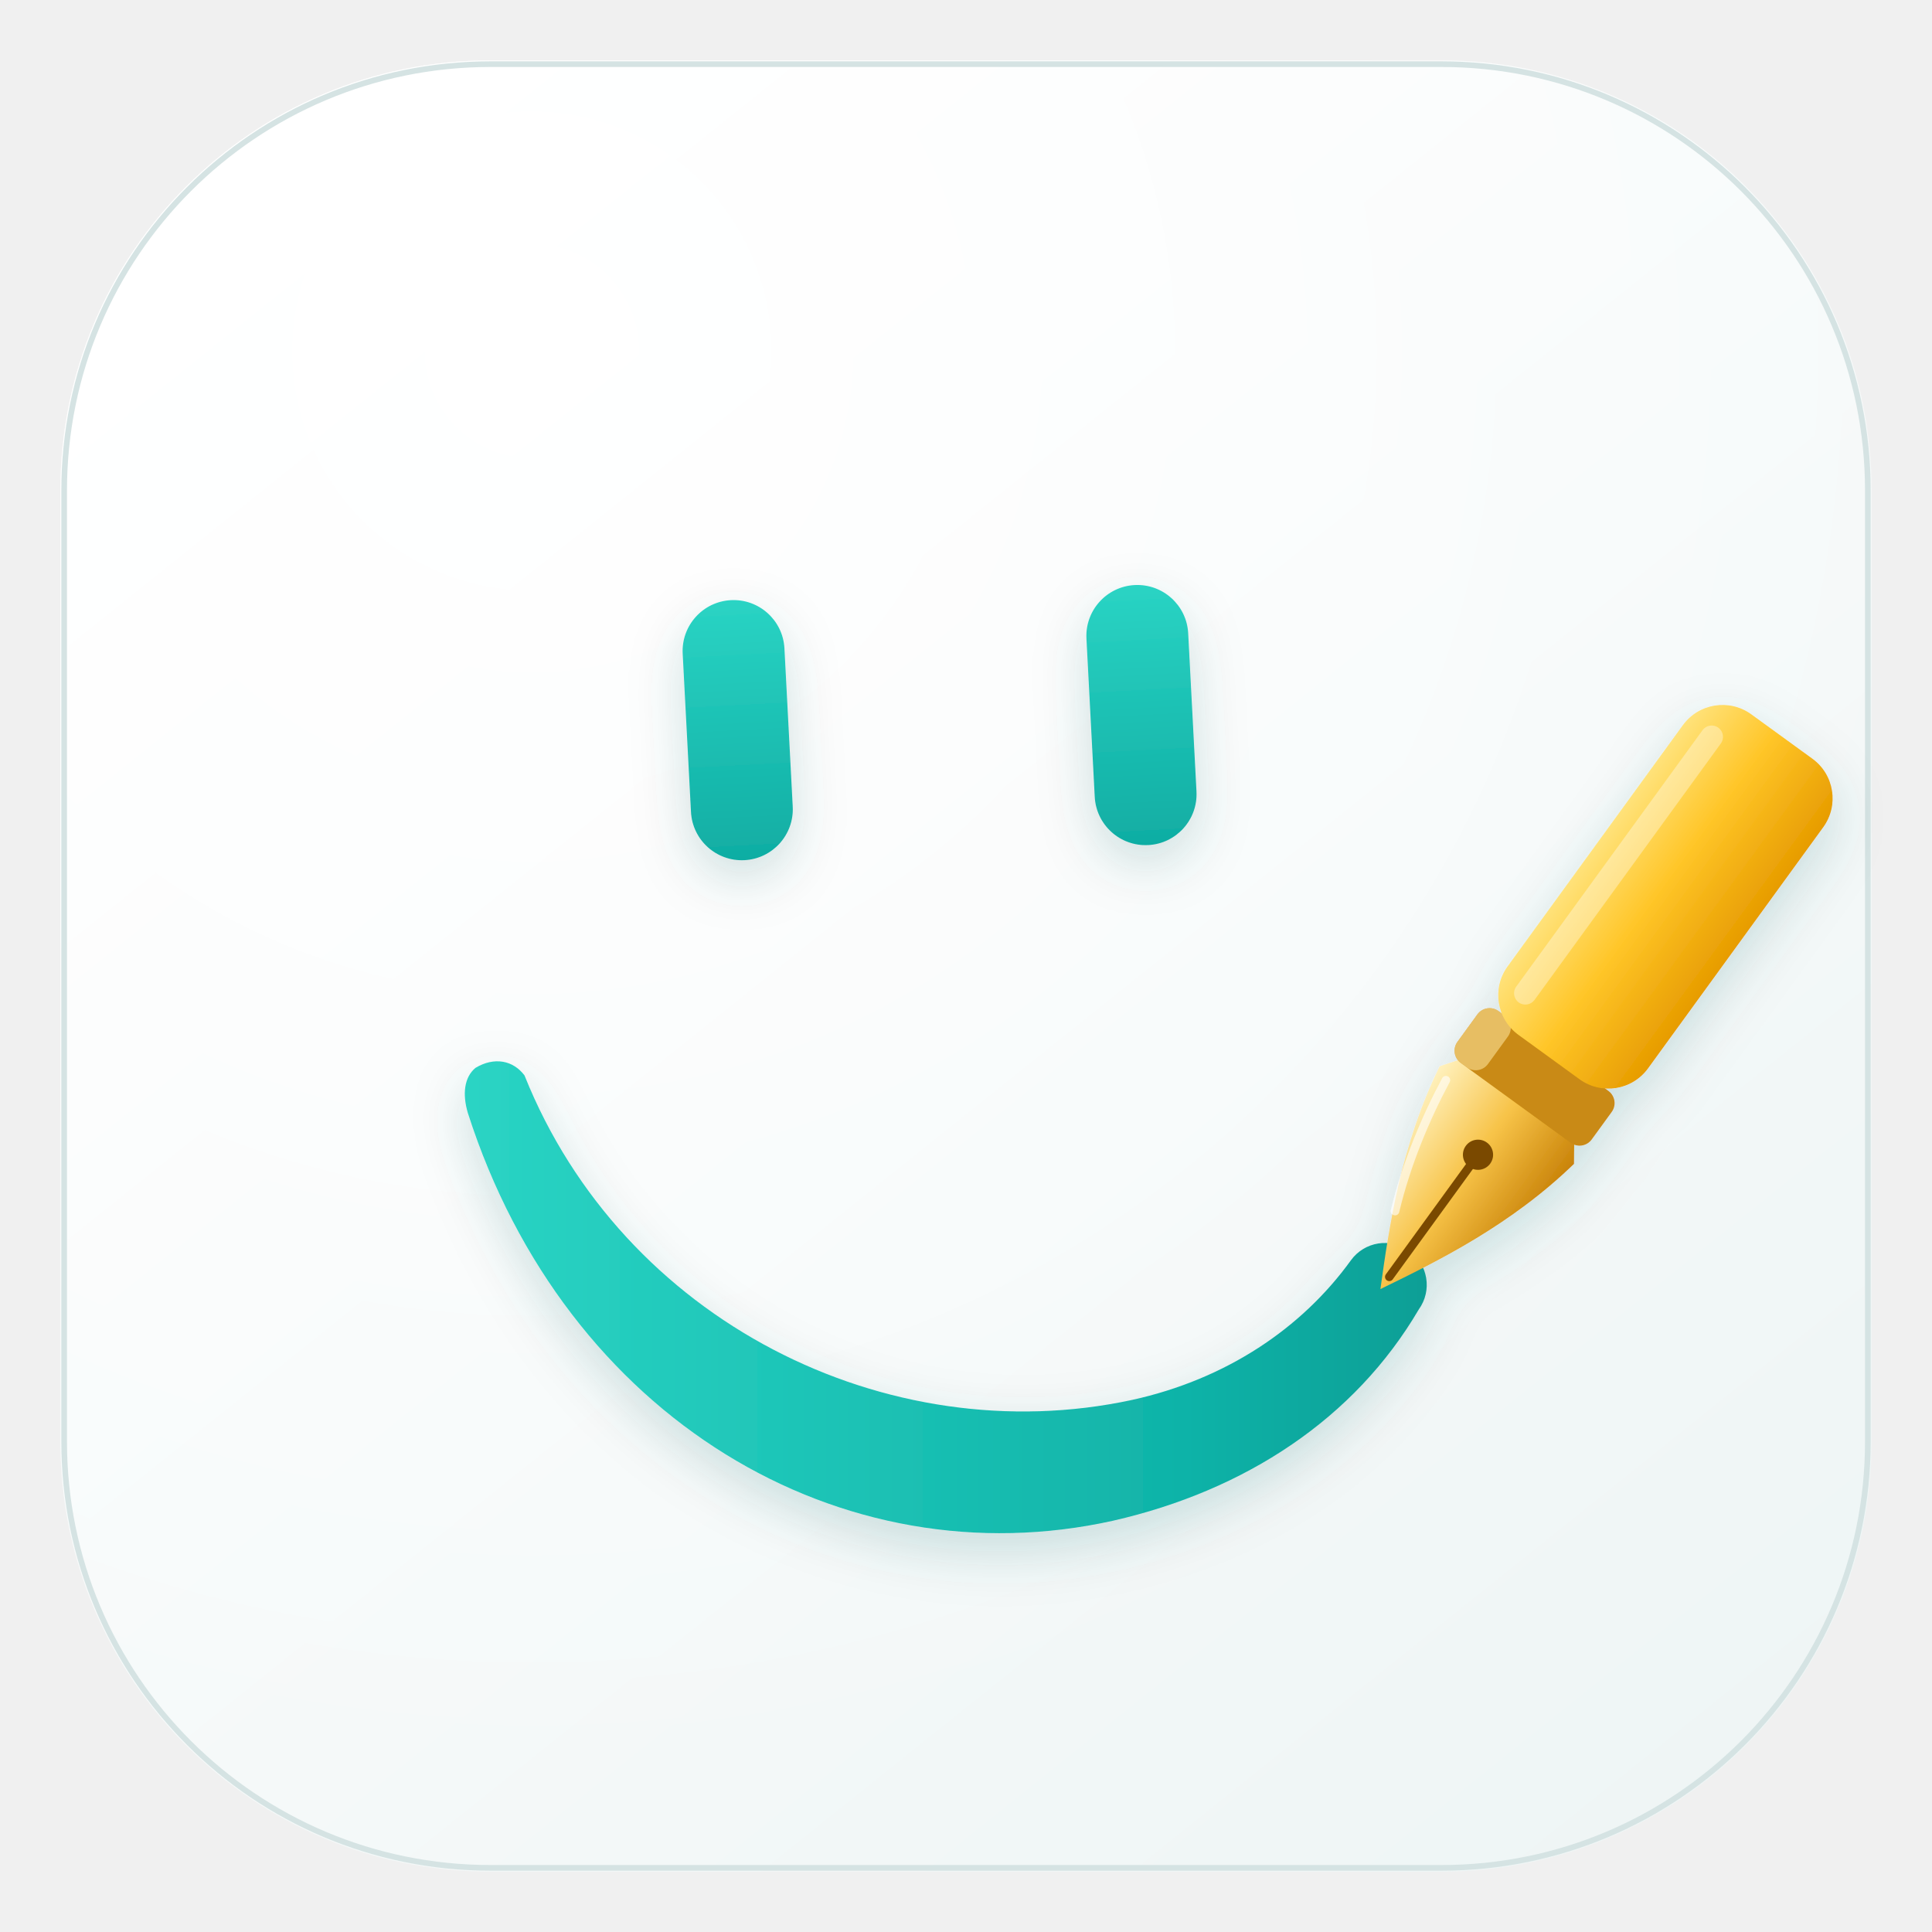
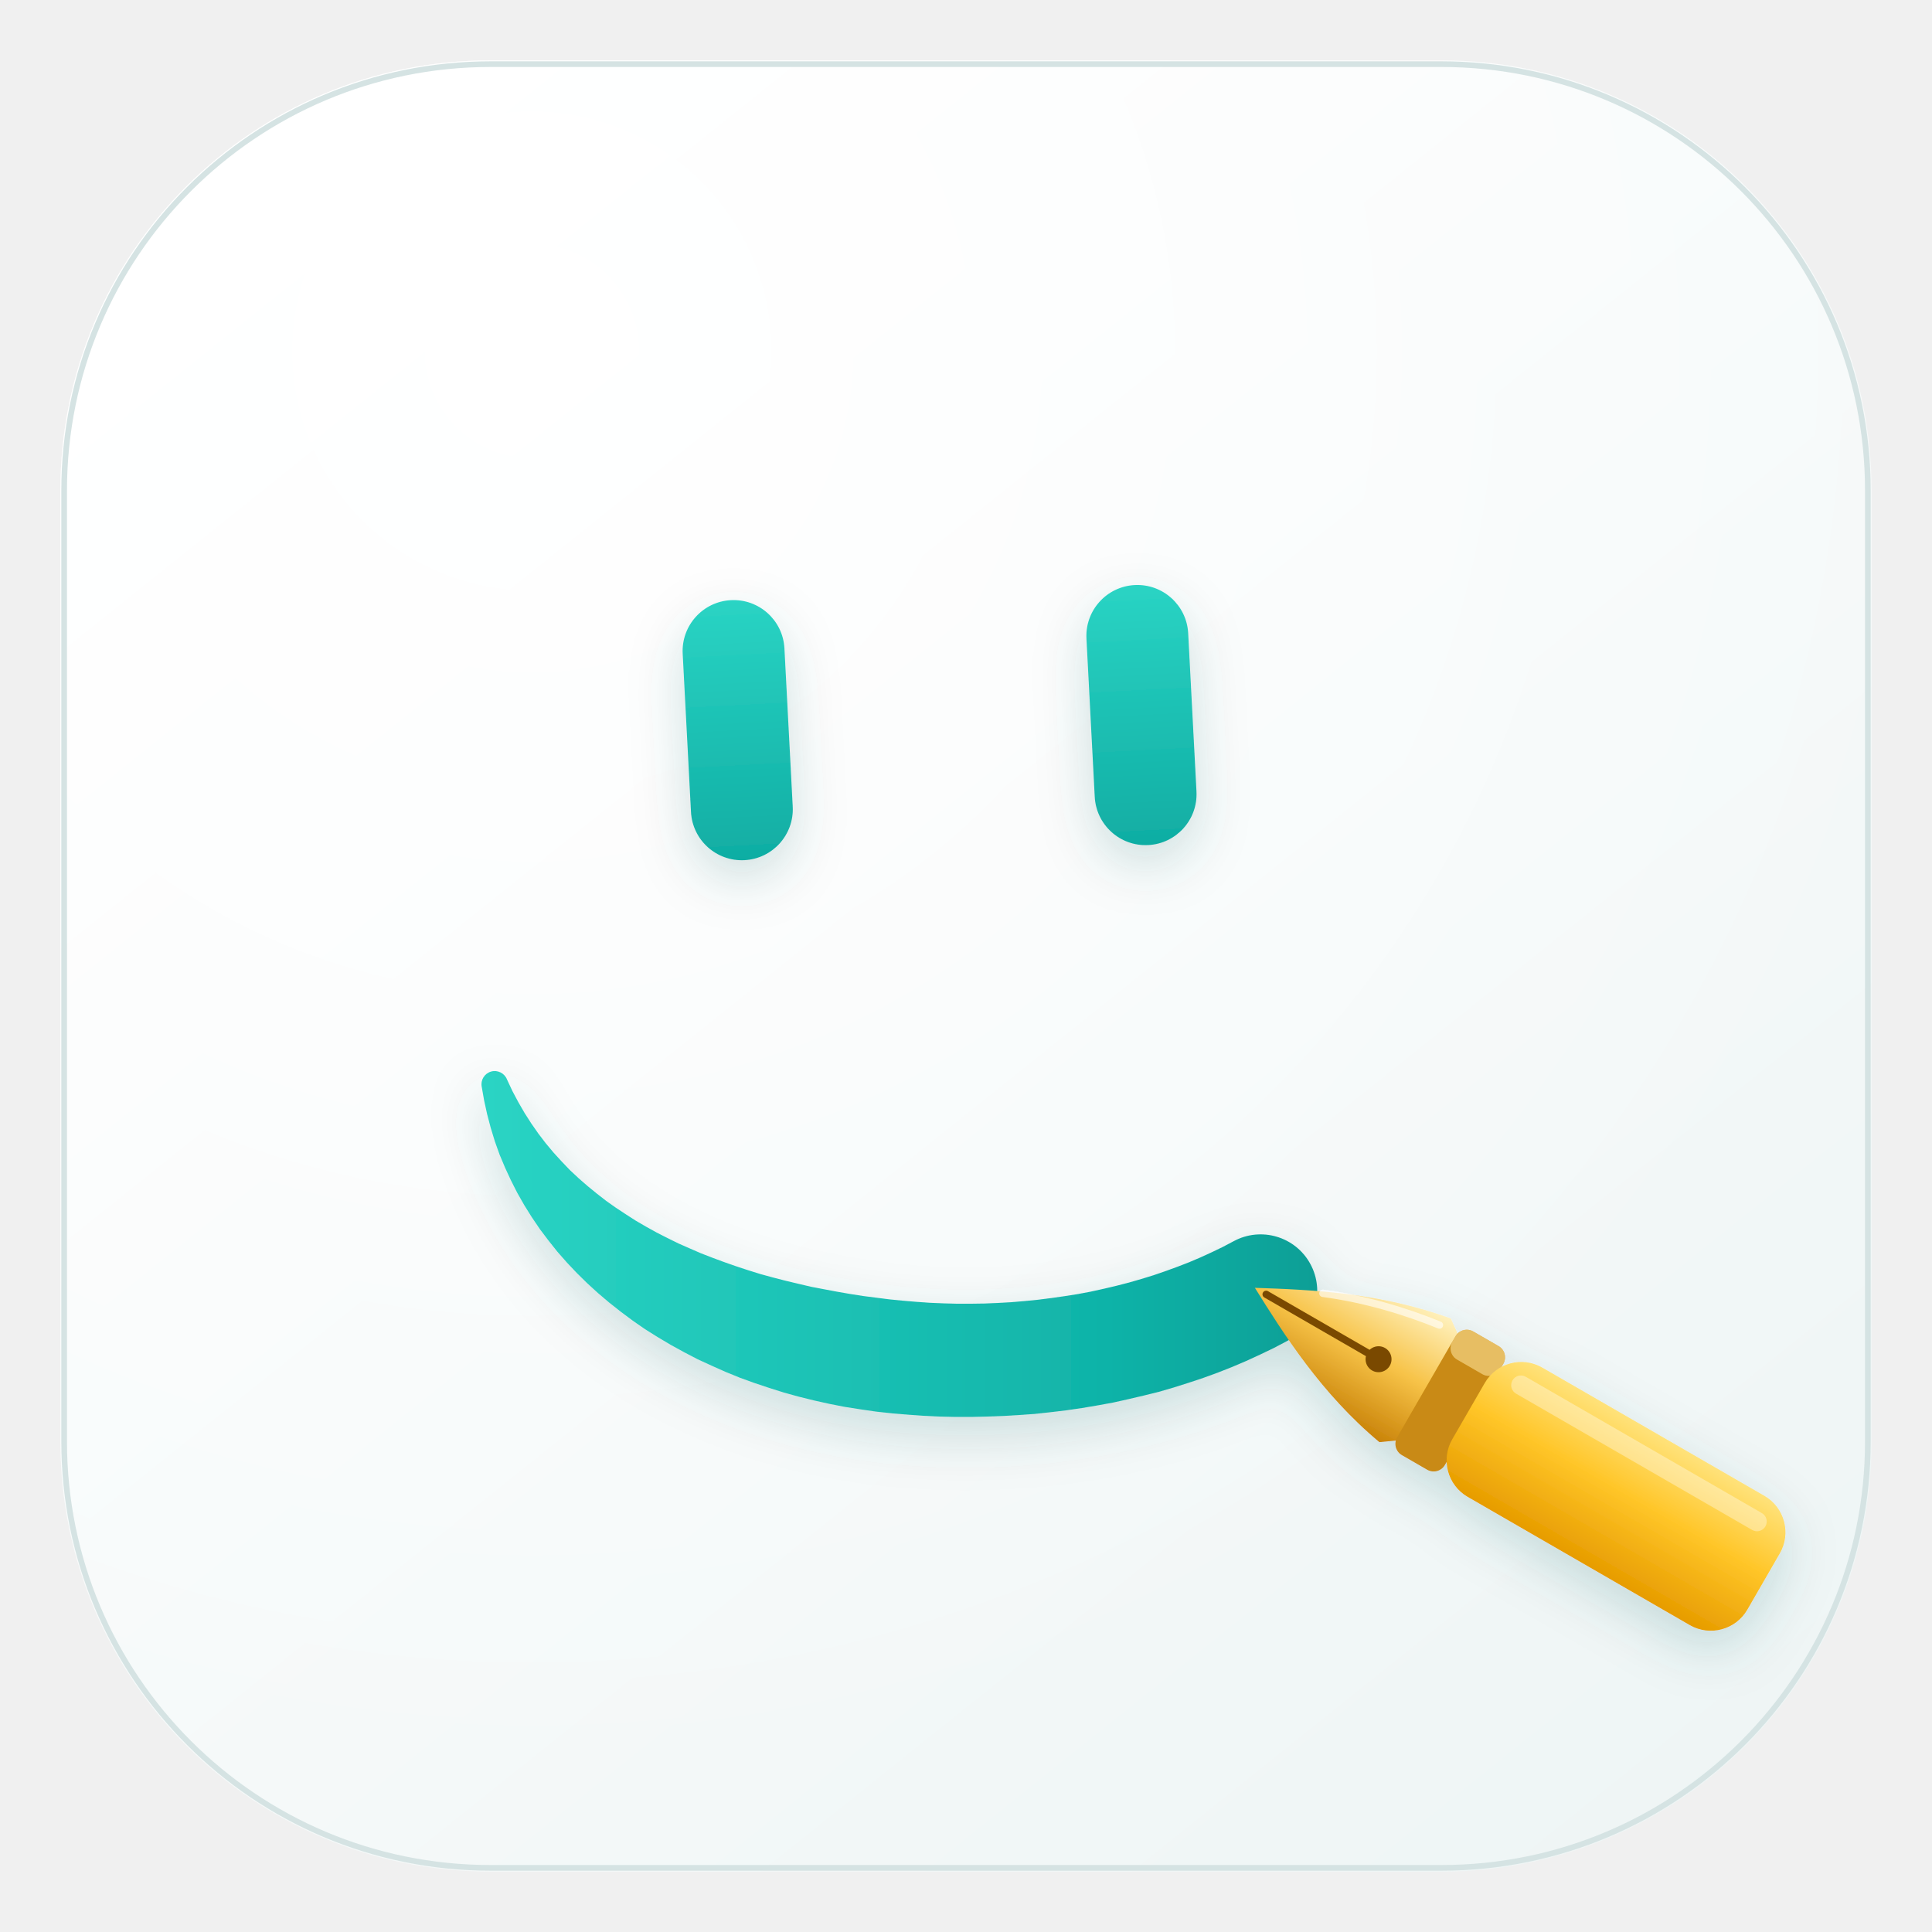
<svg xmlns="http://www.w3.org/2000/svg" viewBox="0 0 1024 1024" width="1024" height="1024">
  <defs>
    <linearGradient id="bg" x1="0.1" y1="0" x2="0.9" y2="1">
      <stop offset="0" stop-color="#ffffff" />
      <stop offset="1" stop-color="#eef5f5" />
    </linearGradient>
    <radialGradient id="glow" cx="0.26" cy="0.16" r="0.8">
      <stop offset="0" stop-color="#ffffff" stop-opacity="0.9" />
      <stop offset="1" stop-color="#ffffff" stop-opacity="0" />
    </radialGradient>
    <linearGradient id="ink" x1="0" y1="0" x2="1" y2="0">
      <stop offset="0" stop-color="#2ad4c4" />
      <stop offset="0.75" stop-color="#10b3a8" />
      <stop offset="1" stop-color="#0e9f96" />
    </linearGradient>
    <linearGradient id="eye" x1="0" y1="0" x2="0" y2="1">
      <stop offset="0" stop-color="#2ad4c4" />
      <stop offset="1" stop-color="#10ada3" />
    </linearGradient>
    <linearGradient id="nib" x1="0" y1="0" x2="0" y2="1">
      <stop offset="0" stop-color="#fff1bd" />
      <stop offset="0.5" stop-color="#f7c348" />
      <stop offset="1" stop-color="#c98309" />
    </linearGradient>
    <linearGradient id="barrel" x1="0" y1="0" x2="0" y2="1">
      <stop offset="0" stop-color="#ffe27a" />
      <stop offset="0.45" stop-color="#ffc629" />
      <stop offset="1" stop-color="#e79c00" />
    </linearGradient>
    <filter id="shadow" x="-30%" y="-30%" width="160%" height="160%">
      <feDropShadow dx="0" dy="10" stdDeviation="14" flood-color="#0b5f5a" flood-opacity="0.18" />
    </filter>
  </defs>
  <rect x="32" y="32" width="960" height="960" rx="228" fill="url(#bg)" />
  <rect x="32" y="32" width="960" height="960" rx="228" fill="url(#glow)" />
  <rect x="34" y="34" width="956" height="956" rx="226" fill="none" stroke="#d5e3e3" stroke-width="3" />
  <g filter="url(#shadow)">
    <rect x="364" y="318" width="54" height="138" rx="27" fill="url(#eye)" transform="rotate(-3 391 387)" />
    <rect x="578" y="310" width="54" height="138" rx="27" fill="url(#eye)" transform="rotate(-3 605 379)" />
-     <path d="M 252 566              C 262 560, 272 562, 278 570              C 330 700, 470 770, 600 742              C 650 731, 690 704, 716 668              A 22 22 0 0 1 752 694              C 718 752, 660 790, 590 806              C 446 838, 300 752, 248 590              C 245 580, 246 571, 252 566 Z" fill="url(#ink)" />
-     <g transform="translate(734 680) rotate(-54)">
+     <path d="M 255.3 575.9 L 256.6 583.3 L 258.2 590.6 L 260.1 597.8 L 262.3 605.0 L 264.8 612.0 L 267.7 618.9 L 270.8 625.6 L 274.2 632.3 L 277.9 638.8 L 281.9 645.2 L 286.1 651.4 L 290.7 657.5 L 295.4 663.4 L 300.5 669.2 L 305.7 674.7 L 311.3 680.2 L 317.0 685.4 L 322.9 690.4 L 329.1 695.3 L 335.4 700.0 L 341.9 704.5 L 348.6 708.7 L 355.5 712.8 L 362.6 716.7 L 369.7 720.4 L 377.1 723.8 L 384.5 727.1 L 392.1 730.2 L 399.8 733.0 L 407.6 735.6 L 415.5 738.1 L 423.5 740.3 L 431.6 742.3 L 439.7 744.1 L 447.9 745.7 L 456.2 747.0 L 464.5 748.2 L 472.8 749.1 L 481.2 749.8 L 489.6 750.4 L 498.0 750.8 L 506.4 751.0 L 514.8 751.0 L 523.3 750.8 L 531.7 750.5 L 540.1 750.0 L 548.5 749.4 L 556.8 748.5 L 565.1 747.5 L 573.4 746.3 L 581.7 744.9 L 589.9 743.4 L 598.0 741.6 L 606.1 739.7 L 614.2 737.7 L 622.1 735.4 L 630.0 732.9 L 637.8 730.3 L 645.5 727.5 L 653.1 724.5 L 660.6 721.3 L 668.0 717.9 L 675.3 714.4 L 682.5 710.6 A 30.0 30.0 0 0 0 653.8 657.9 L 648.1 660.9 L 642.3 663.7 L 636.4 666.4 L 630.3 669.0 L 624.1 671.4 L 617.8 673.7 L 611.4 675.9 L 604.9 677.9 L 598.3 679.8 L 591.7 681.5 L 584.9 683.1 L 578.1 684.6 L 571.2 685.9 L 564.2 687.0 L 557.2 688.0 L 550.1 688.9 L 543.0 689.6 L 535.9 690.2 L 528.7 690.6 L 521.5 690.9 L 514.4 691.0 L 507.2 691.0 L 500.0 690.8 L 492.8 690.5 L 485.7 690.0 L 478.6 689.4 L 471.5 688.7 L 464.4 687.8 L 457.4 686.9 L 450.4 685.8 L 443.5 684.6 L 436.6 683.3 L 429.8 682.0 L 423.0 680.4 L 416.3 678.8 L 409.7 677.1 L 403.1 675.3 L 396.7 673.3 L 390.3 671.2 L 384.0 669.0 L 377.8 666.7 L 371.6 664.3 L 365.6 661.7 L 359.7 659.1 L 353.8 656.2 L 348.1 653.3 L 342.5 650.2 L 337.0 647.0 L 331.7 643.6 L 326.4 640.1 L 321.3 636.5 L 316.3 632.6 L 311.4 628.6 L 306.7 624.5 L 302.1 620.2 L 297.7 615.6 L 293.4 610.9 L 289.3 606.0 L 285.4 600.9 L 281.7 595.6 L 278.1 590.0 L 274.8 584.3 L 271.6 578.3 L 268.7 572.1 A 7 7 0 0 0 255.3 575.9 Z" fill="url(#ink)" />
+     <g transform="translate(668.1 684.3) rotate(30) scale(0.86)">
      <path d="M-4 0 C 26 -16, 64 -36, 110 -44 L 124 -34 L 124 34 L 110 44 C 64 36, 26 16, -4 0 Z" fill="url(#nib)" />
      <path d="M4 0 L 78 0" stroke="#7a4a00" stroke-width="4.5" stroke-linecap="round" />
      <circle cx="84" cy="0" r="8" fill="#7a4a00" />
      <path d="M34 -18 C 58 -28, 84 -34, 106 -37" stroke="#ffffff" stroke-opacity="0.6" stroke-width="4.5" fill="none" stroke-linecap="round" />
      <rect x="118" y="-44" width="34" height="88" rx="8" fill="#c98a12" />
      <rect x="118" y="-44" width="34" height="20" rx="8" fill="#ffe9a8" opacity=".55" />
      <rect x="148" y="-46" width="210" height="92" rx="26" fill="url(#barrel)" />
      <rect x="162" y="-36" width="180" height="12" rx="6" fill="#ffffff" opacity="0.35" />
    </g>
  </g>
</svg>
